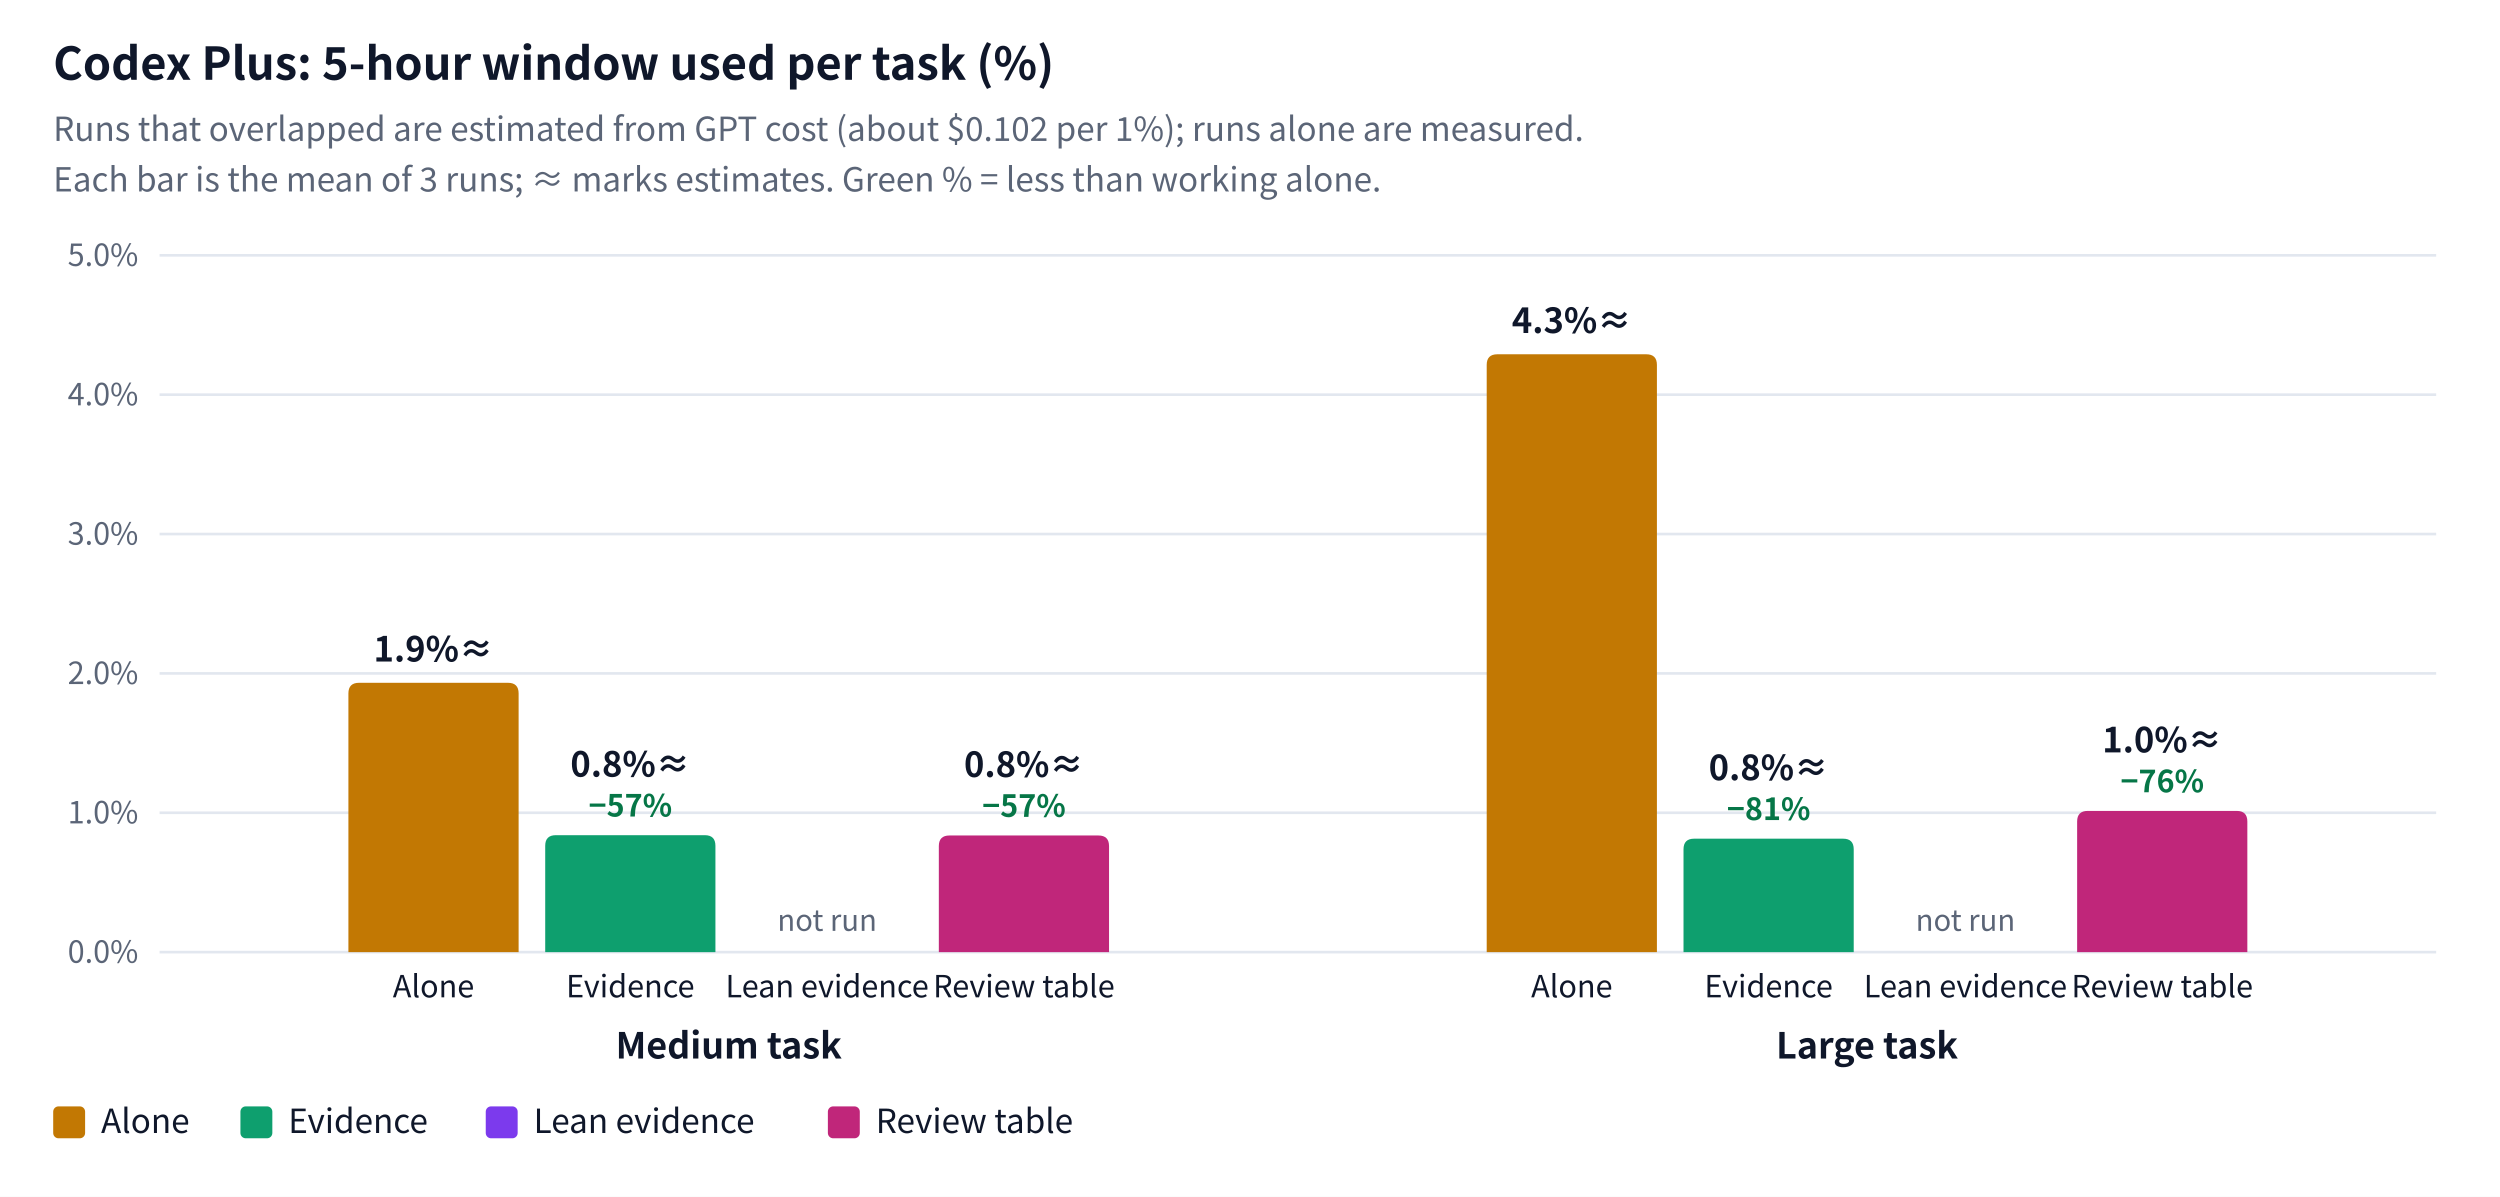
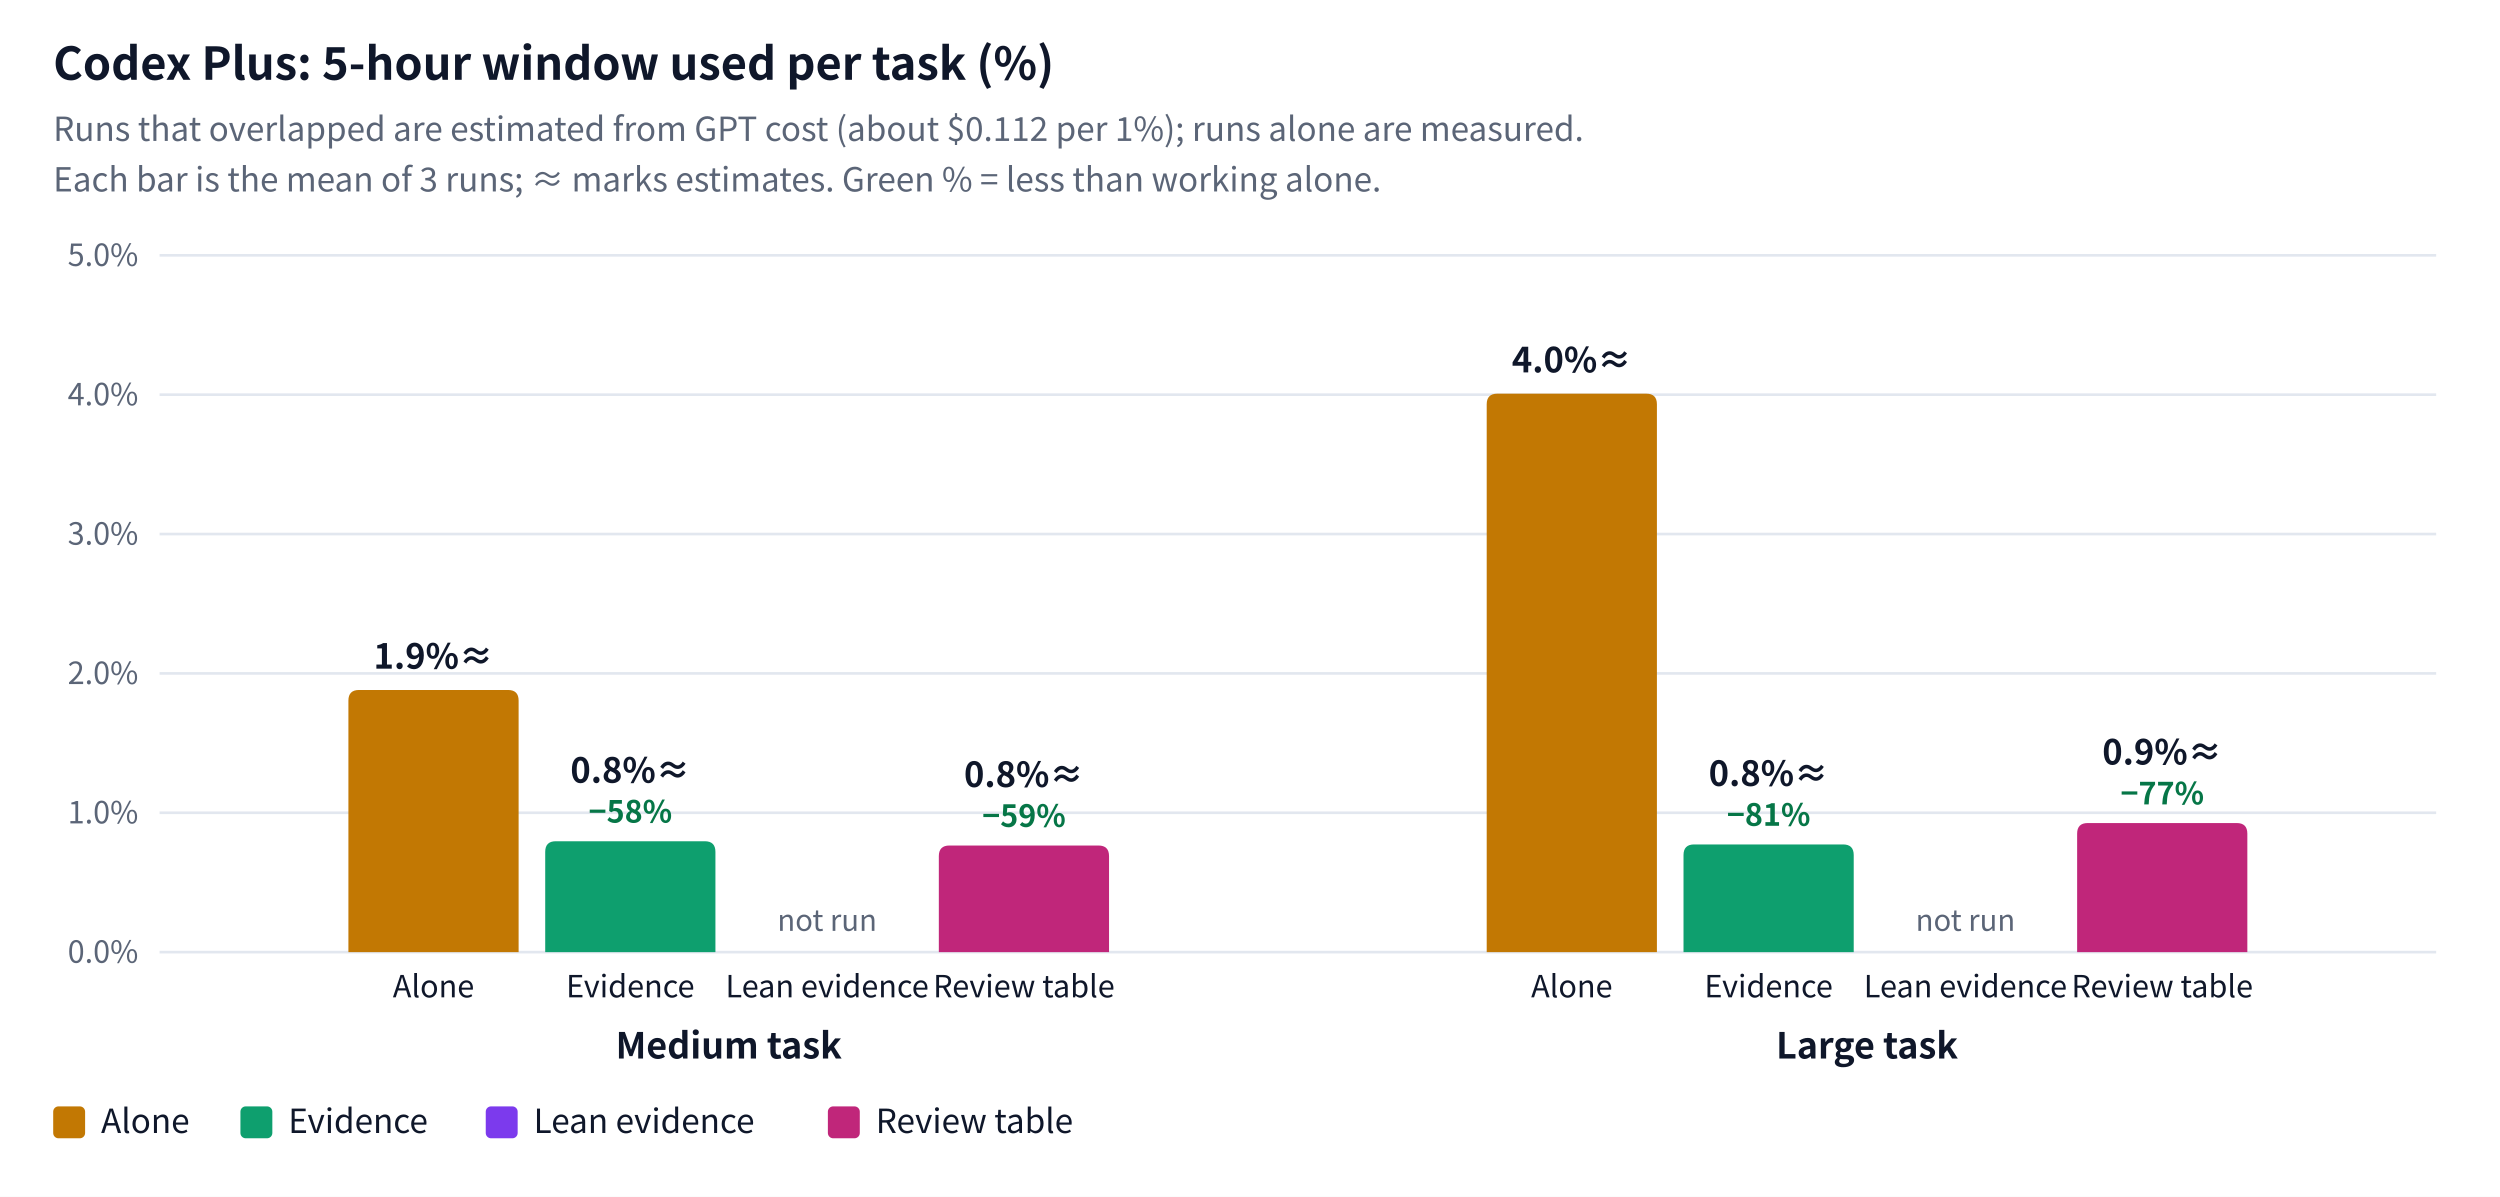
<svg xmlns="http://www.w3.org/2000/svg" width="940" height="450" viewBox="0 0 940 450" font-family="-apple-system, 'Segoe UI', 'PingFang SC', 'Noto Sans CJK SC', Helvetica, Arial, sans-serif">
  <rect width="940" height="450" fill="#FFFFFF" />
  <text x="20" y="30" font-size="17" font-weight="600" fill="#0F172A">Codex Plus: 5-hour window used per task (%)</text>
-   <text x="20" y="53" font-size="12.5" fill="#5B6577">Runs that overlapped are estimated from GPT cost (about $0.102 per 1%); runs alone are measured.</text>
+   <text x="20" y="53" font-size="12.5" fill="#5B6577">Runs that overlapped are estimated from GPT cost (about $0.112 per 1%); runs alone are measured.</text>
  <text x="20" y="72" font-size="12.5" fill="#5B6577">Each bar is the mean of 3 runs; ≈ marks estimates. Green % = less than working alone.</text>
  <line x1="60" x2="916" y1="358" y2="358" stroke="#E2E7EF" />
  <text x="52" y="362" font-size="11.5" fill="#5B6577" text-anchor="end">0.0%</text>
  <line x1="60" x2="916" y1="305.6" y2="305.6" stroke="#E2E7EF" />
  <text x="52" y="309.6" font-size="11.5" fill="#5B6577" text-anchor="end">1.0%</text>
  <line x1="60" x2="916" y1="253.2" y2="253.2" stroke="#E2E7EF" />
  <text x="52" y="257.2" font-size="11.5" fill="#5B6577" text-anchor="end">2.0%</text>
  <line x1="60" x2="916" y1="200.8" y2="200.8" stroke="#E2E7EF" />
  <text x="52" y="204.8" font-size="11.5" fill="#5B6577" text-anchor="end">3.0%</text>
  <line x1="60" x2="916" y1="148.4" y2="148.4" stroke="#E2E7EF" />
  <text x="52" y="152.4" font-size="11.5" fill="#5B6577" text-anchor="end">4.0%</text>
  <line x1="60" x2="916" y1="96" y2="96" stroke="#E2E7EF" />
  <text x="52" y="100" font-size="11.5" fill="#5B6577" text-anchor="end">5.0%</text>
  <text x="163" y="375" font-size="11.5" fill="#0F172A" text-anchor="middle">Alone</text>
-   <path d="M131,358 V260.731 Q131,256.731 135,256.731 H191 Q195,256.731 195,260.731 V358 Z" fill="#C27803" />
-   <text x="163" y="248.731" font-size="13" font-weight="600" fill="#0F172A" text-anchor="middle">1.9%≈</text>
+   <path d="M131,358 V263.429 Q131,259.429 135,259.429 H191 Q195,259.429 195,263.429 V358 Z" fill="#C27803" />
+   <text x="163" y="251.429" font-size="13" font-weight="600" fill="#0F172A" text-anchor="middle">1.9%≈</text>
  <text x="237" y="375" font-size="11.5" fill="#0F172A" text-anchor="middle">Evidence</text>
-   <path d="M205,358 V318.026 Q205,314.026 209,314.026 H265 Q269,314.026 269,318.026 V358 Z" fill="#0E9F6E" />
-   <text x="237" y="292.026" font-size="13" font-weight="600" fill="#0F172A" text-anchor="middle">0.8%≈</text>
-   <text x="237" y="307.026" font-size="11.5" font-weight="600" fill="#067647" text-anchor="middle">−57%</text>
+   <path d="M205,358 V320.304 Q205,316.304 209,316.304 H265 Q269,316.304 269,320.304 V358 Z" fill="#0E9F6E" />
+   <text x="237" y="294.304" font-size="13" font-weight="600" fill="#0F172A" text-anchor="middle">0.8%≈</text>
+   <text x="237" y="309.304" font-size="11.5" font-weight="600" fill="#067647" text-anchor="middle">−58%</text>
  <text x="311" y="375" font-size="11.5" fill="#0F172A" text-anchor="middle">Lean evidence</text>
  <text x="311" y="350" font-size="11" fill="#5B6577" text-anchor="middle">not run</text>
  <text x="385" y="375" font-size="11.5" fill="#0F172A" text-anchor="middle">Review table</text>
-   <path d="M353,358 V318.14 Q353,314.14 357,314.14 H413 Q417,314.14 417,318.14 V358 Z" fill="#C0267A" />
-   <text x="385" y="292.14" font-size="13" font-weight="600" fill="#0F172A" text-anchor="middle">0.8%≈</text>
-   <text x="385" y="307.14" font-size="11.5" font-weight="600" fill="#067647" text-anchor="middle">−57%</text>
+   <path d="M353,358 V321.909 Q353,317.909 357,317.909 H413 Q417,317.909 417,321.909 V358 Z" fill="#C0267A" />
+   <text x="385" y="295.909" font-size="13" font-weight="600" fill="#0F172A" text-anchor="middle">0.8%≈</text>
+   <text x="385" y="310.909" font-size="11.5" font-weight="600" fill="#067647" text-anchor="middle">−59%</text>
  <text x="274" y="398" font-size="13.5" font-weight="600" fill="#0F172A" text-anchor="middle">Medium task</text>
  <text x="591" y="375" font-size="11.5" fill="#0F172A" text-anchor="middle">Alone</text>
-   <path d="M559,358 V137.208 Q559,133.208 563,133.208 H619 Q623,133.208 623,137.208 V358 Z" fill="#C27803" />
-   <text x="591" y="125.208" font-size="13" font-weight="600" fill="#0F172A" text-anchor="middle">4.3%≈</text>
+   <path d="M559,358 V152.019 Q559,148.019 563,148.019 H619 Q623,148.019 623,152.019 V358 Z" fill="#C27803" />
+   <text x="591" y="140.019" font-size="13" font-weight="600" fill="#0F172A" text-anchor="middle">4.0%≈</text>
  <text x="665" y="375" font-size="11.5" fill="#0F172A" text-anchor="middle">Evidence</text>
-   <path d="M633,358 V319.343 Q633,315.343 637,315.343 H693 Q697,315.343 697,319.343 V358 Z" fill="#0E9F6E" />
-   <text x="665" y="293.343" font-size="13" font-weight="600" fill="#0F172A" text-anchor="middle">0.8%≈</text>
-   <text x="665" y="308.343" font-size="11.5" font-weight="600" fill="#067647" text-anchor="middle">−81%</text>
+   <path d="M633,358 V321.507 Q633,317.507 637,317.507 H693 Q697,317.507 697,321.507 V358 Z" fill="#0E9F6E" />
+   <text x="665" y="295.507" font-size="13" font-weight="600" fill="#0F172A" text-anchor="middle">0.8%≈</text>
+   <text x="665" y="310.507" font-size="11.5" font-weight="600" fill="#067647" text-anchor="middle">−81%</text>
  <text x="739" y="375" font-size="11.5" fill="#0F172A" text-anchor="middle">Lean evidence</text>
  <text x="739" y="350" font-size="11" fill="#5B6577" text-anchor="middle">not run</text>
  <text x="813" y="375" font-size="11.5" fill="#0F172A" text-anchor="middle">Review table</text>
-   <path d="M781,358 V308.902 Q781,304.902 785,304.902 H841 Q845,304.902 845,308.902 V358 Z" fill="#C0267A" />
-   <text x="813" y="282.902" font-size="13" font-weight="600" fill="#0F172A" text-anchor="middle">1.0%≈</text>
-   <text x="813" y="297.902" font-size="11.5" font-weight="600" fill="#067647" text-anchor="middle">−76%</text>
+   <path d="M781,358 V313.464 Q781,309.464 785,309.464 H841 Q845,309.464 845,313.464 V358 Z" fill="#C0267A" />
+   <text x="813" y="287.464" font-size="13" font-weight="600" fill="#0F172A" text-anchor="middle">0.9%≈</text>
+   <text x="813" y="302.464" font-size="11.5" font-weight="600" fill="#067647" text-anchor="middle">−77%</text>
  <text x="702" y="398" font-size="13.5" font-weight="600" fill="#0F172A" text-anchor="middle">Large task</text>
  <rect x="20" y="416" width="12" height="12" rx="2" fill="#C27803" />
  <text x="38" y="426" font-size="12.5" fill="#0F172A">Alone</text>
  <rect x="90.4" y="416" width="12" height="12" rx="2" fill="#0E9F6E" />
  <text x="108.4" y="426" font-size="12.5" fill="#0F172A">Evidence</text>
  <rect x="182.64" y="416" width="12" height="12" rx="2" fill="#7C3AED" />
  <text x="200.64" y="426" font-size="12.5" fill="#0F172A">Lean evidence</text>
  <rect x="311.28" y="416" width="12" height="12" rx="2" fill="#C0267A" />
  <text x="329.28" y="426" font-size="12.5" fill="#0F172A">Review table</text>
</svg>
